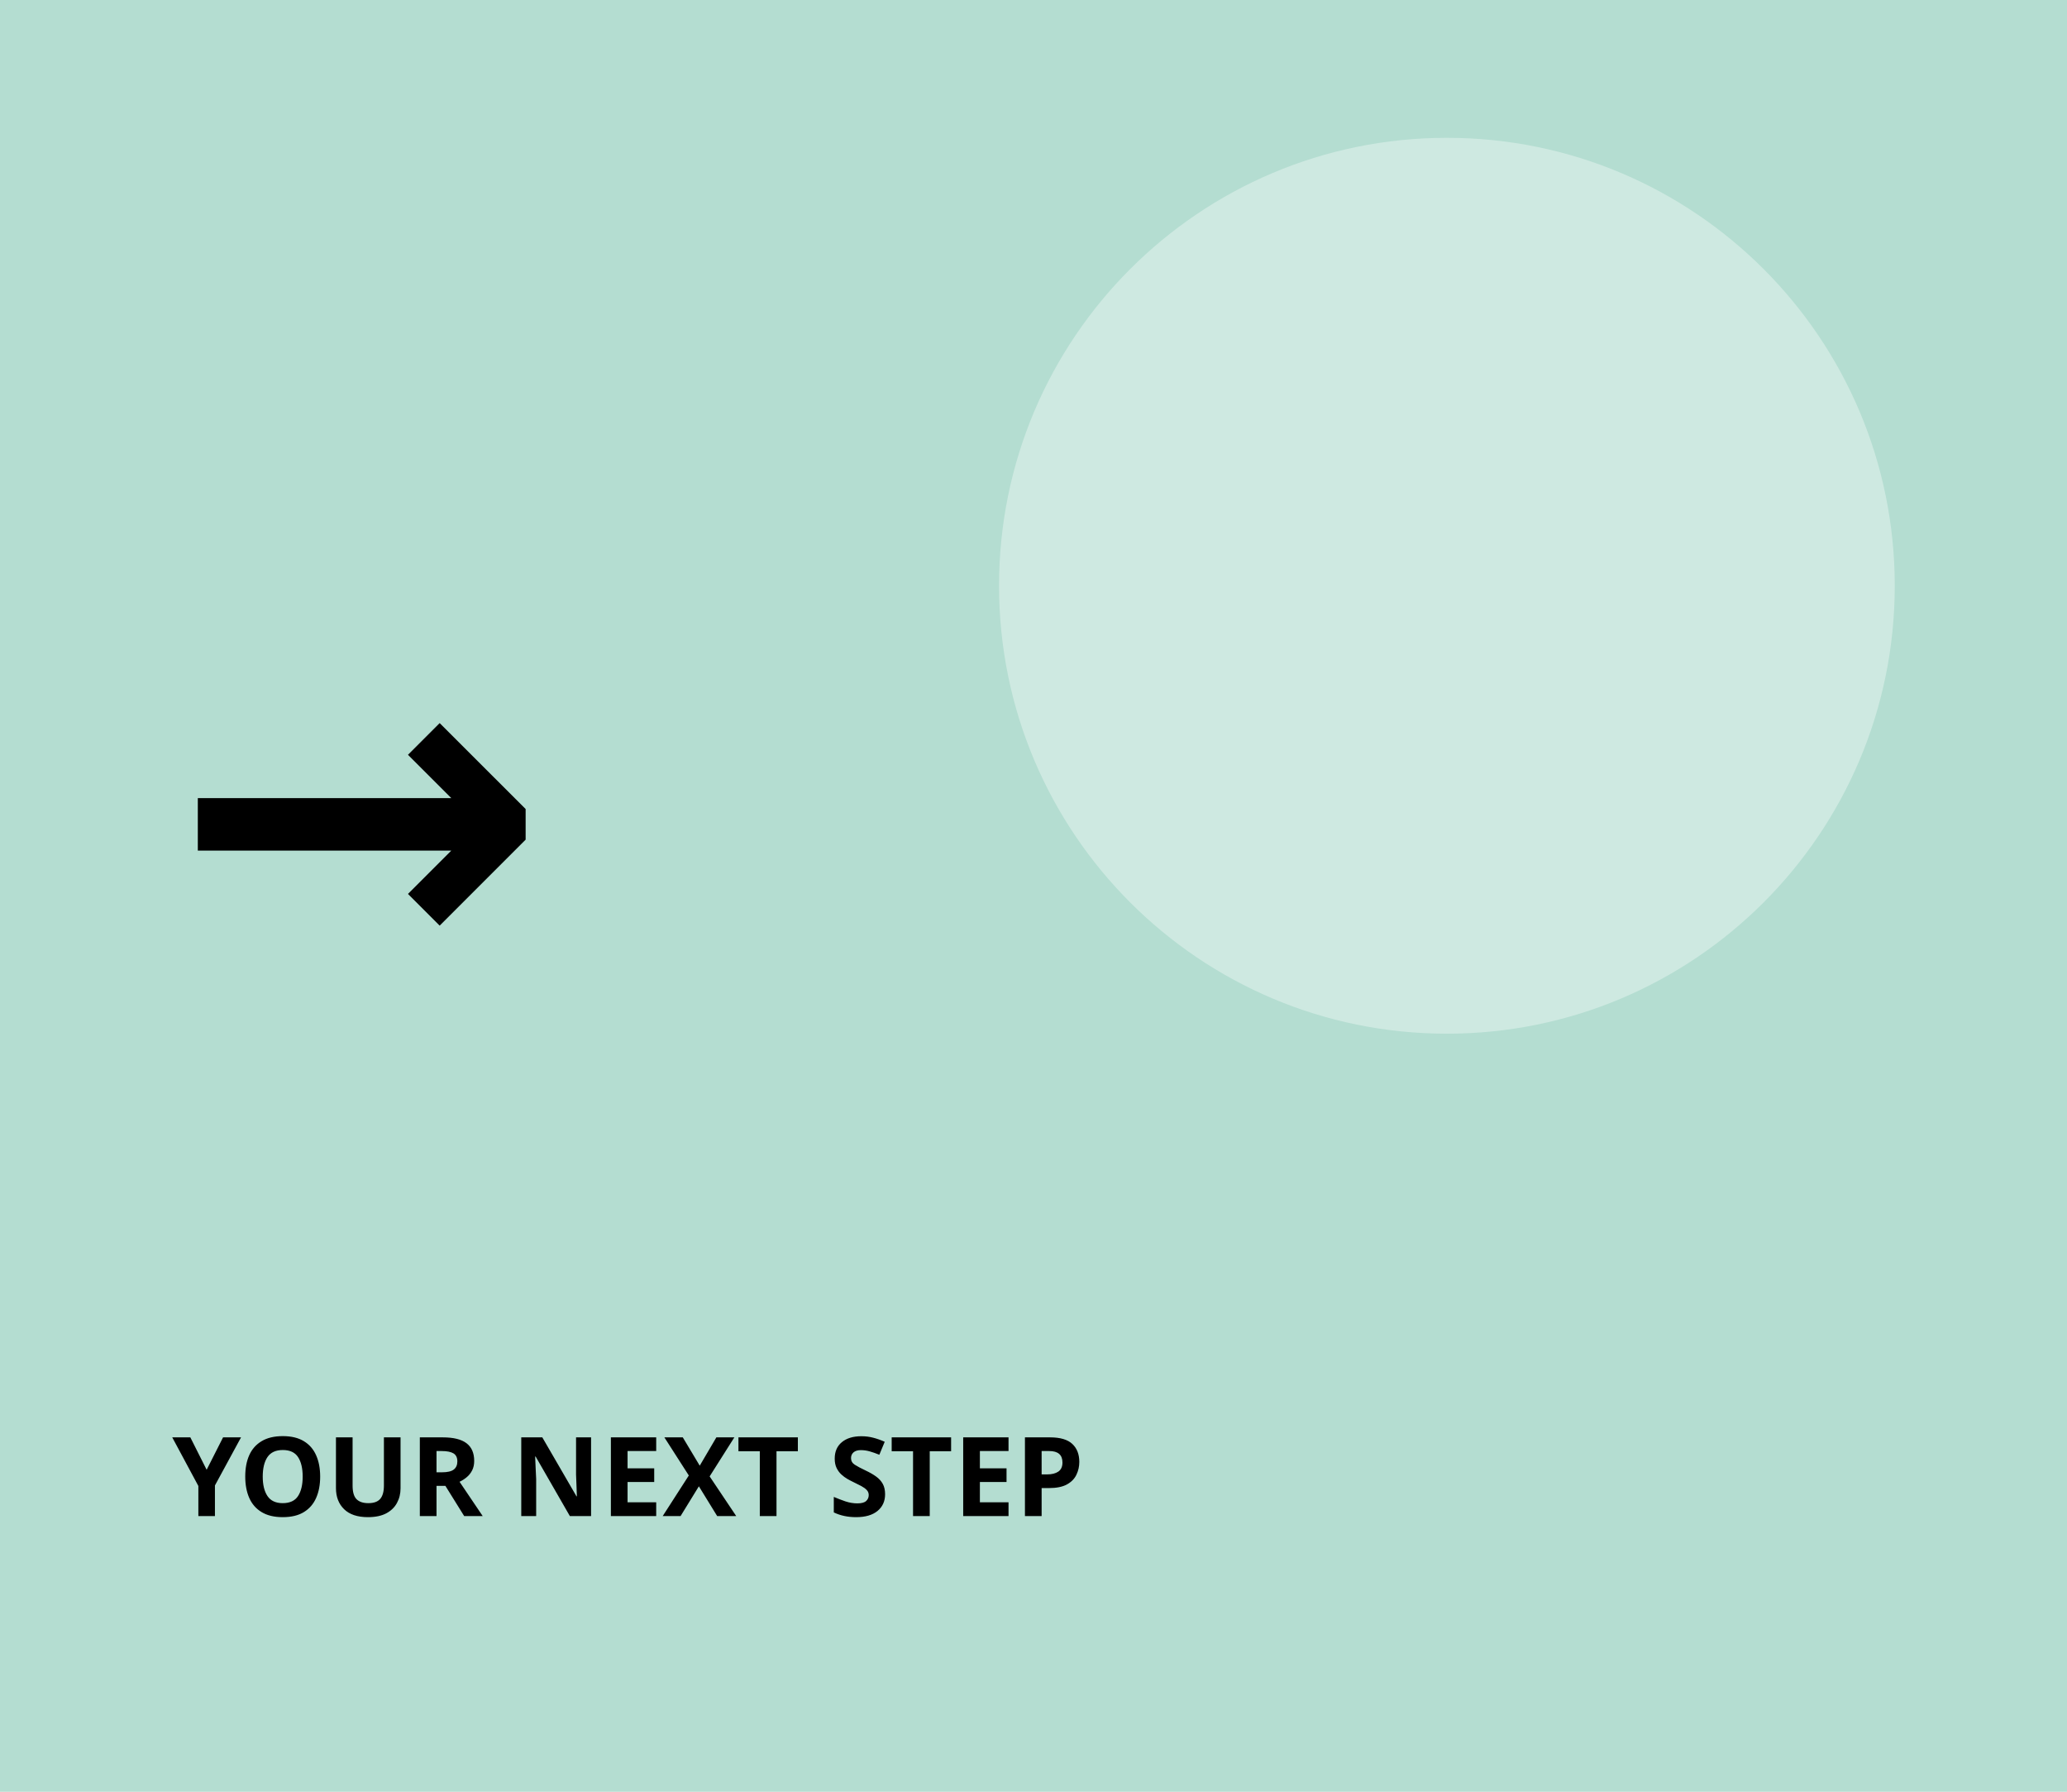
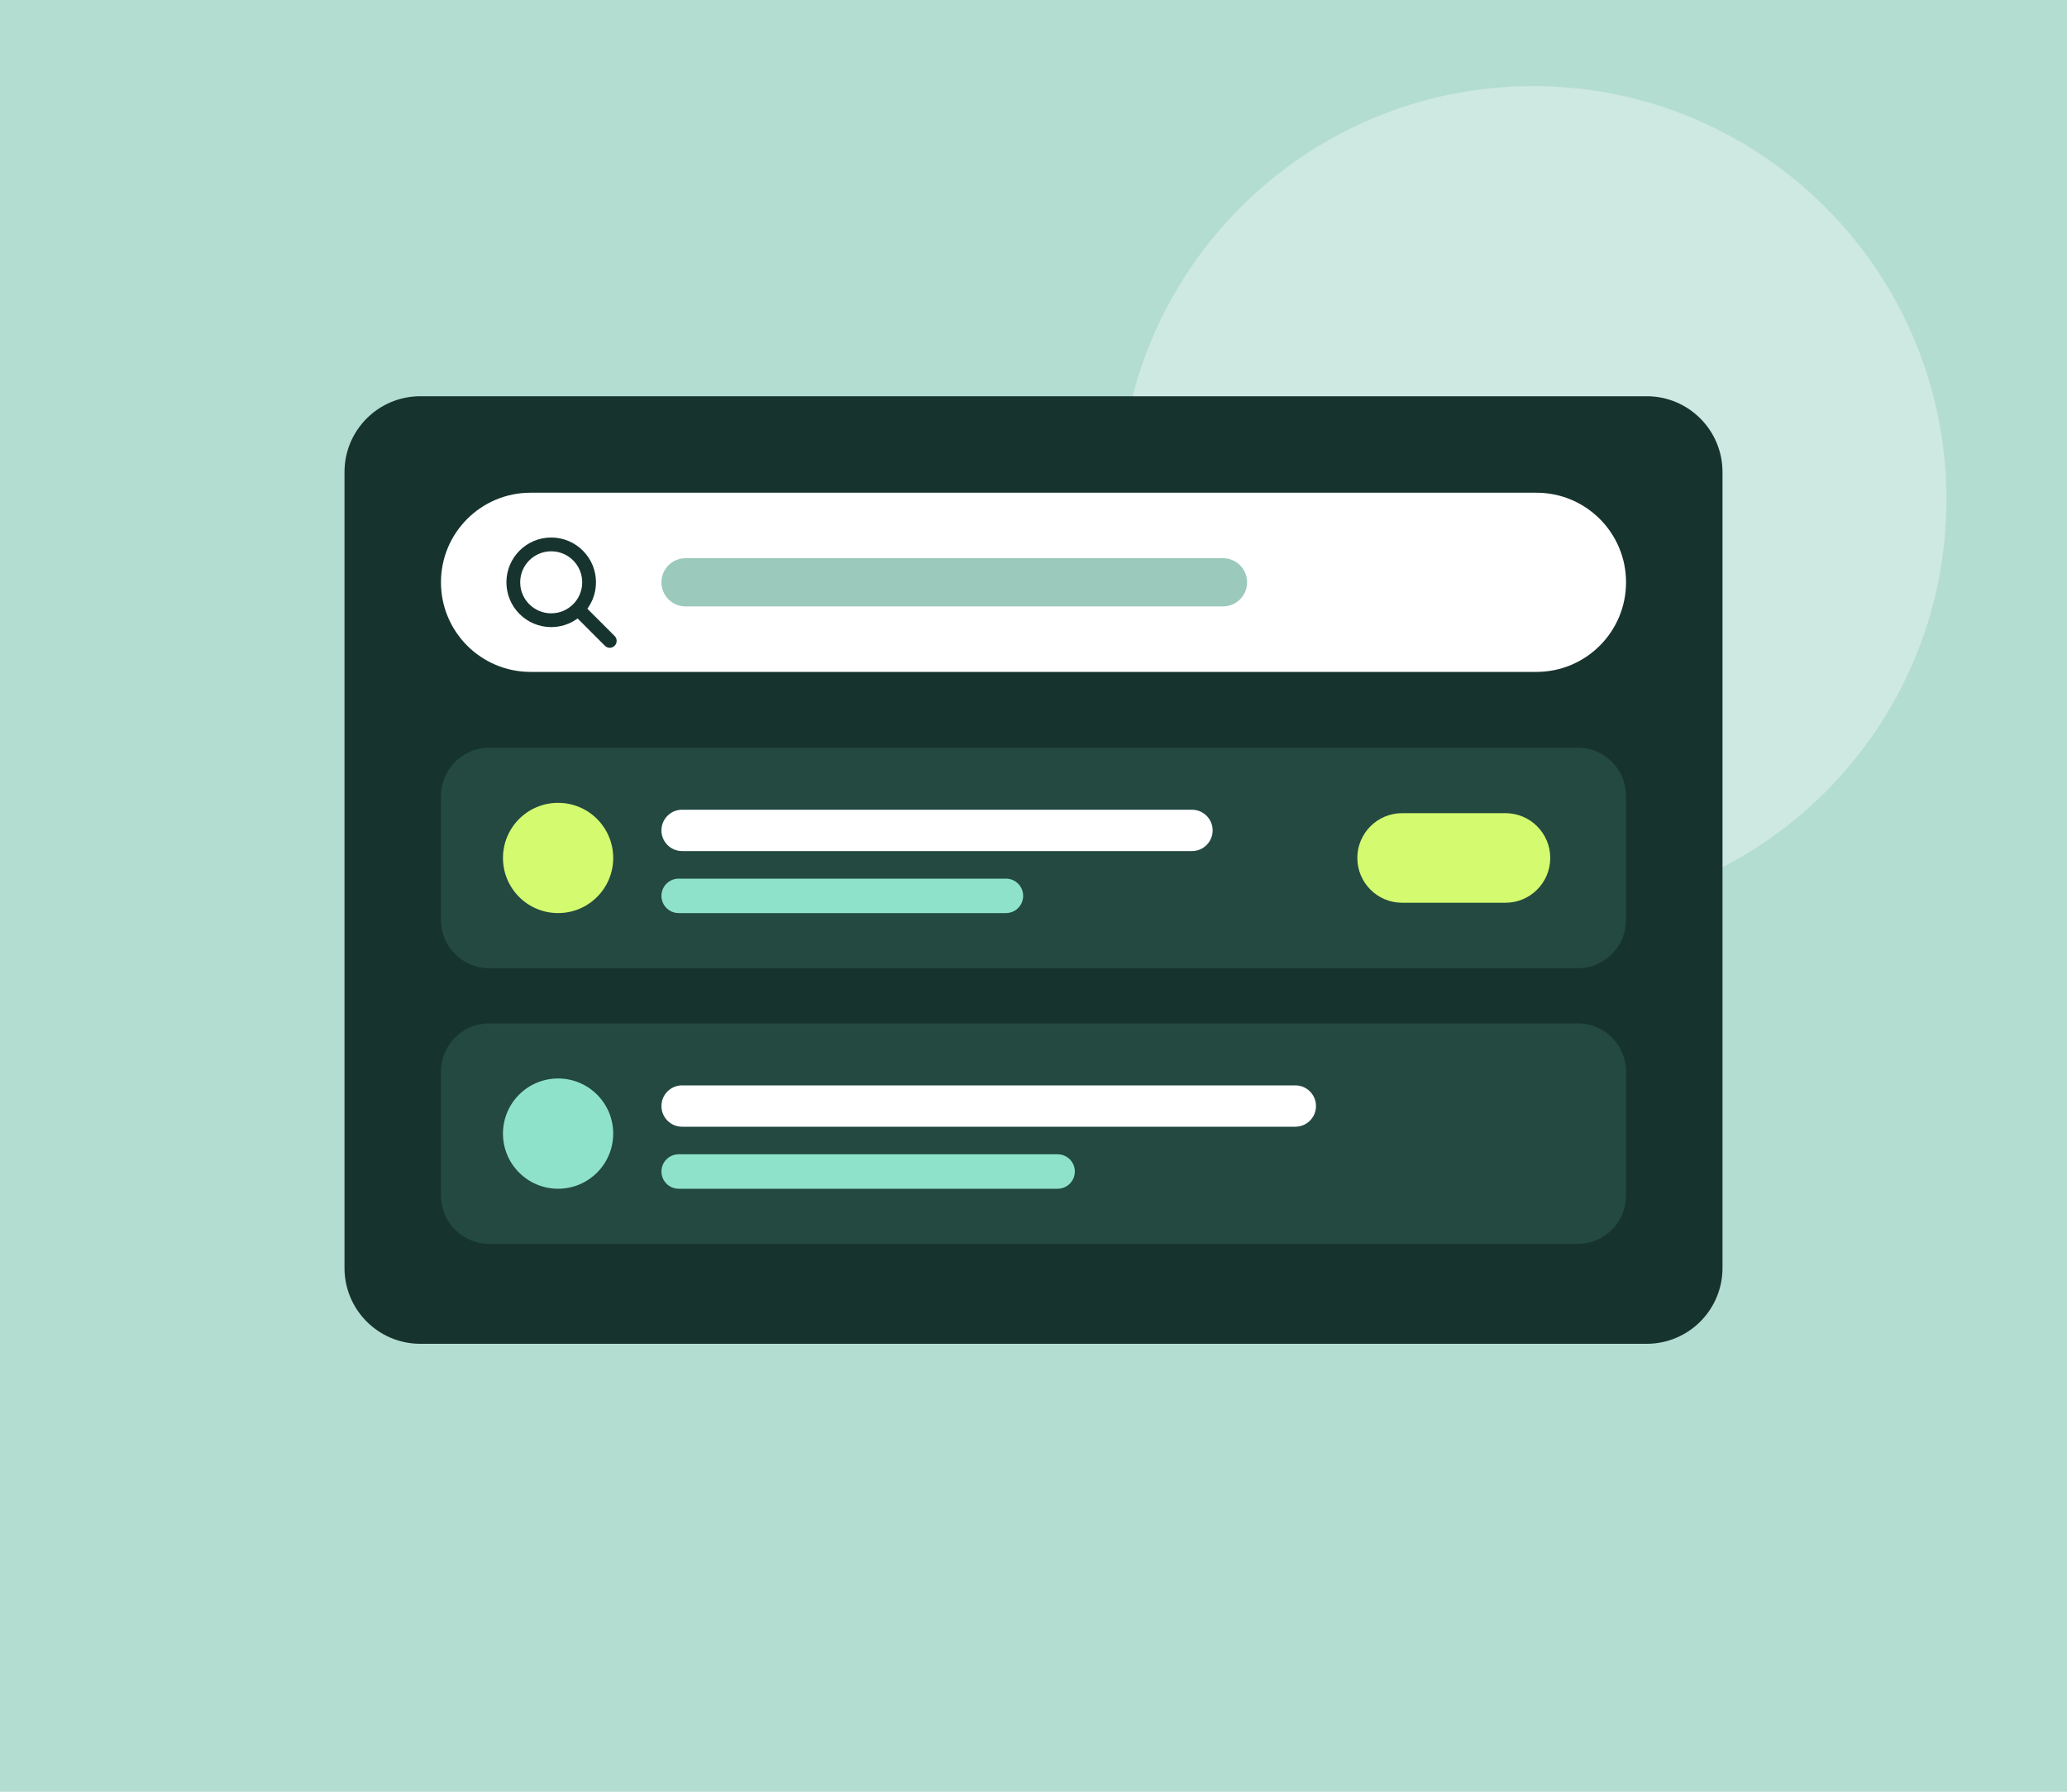
<svg xmlns="http://www.w3.org/2000/svg" viewBox="0 0 600 520">
  <rect width="600" height="520" fill="#b4ddd1" />
-   <circle cx="420" cy="170" r="130" fill="#fff" opacity=".35" />
-   <text x="50" y="280" font-family="sans-serif" font-size="130" font-weight="bold">→</text>
-   <text x="50" y="440" font-family="sans-serif" font-size="32" font-weight="bold">YOUR NEXT STEP</text>
+   <circle cx="445" cy="145" r="120" fill="#ffffff" opacity="0.35" />
+   <g transform="translate(100, 115)">
+     <rect x="0" y="0" width="400" height="275" rx="22" fill="#17332d" />
+     <rect x="28" y="28" width="344" height="52" rx="26" fill="#ffffff" />
+     <circle cx="60" cy="54" r="11" fill="none" stroke="#17332d" stroke-width="4" />
+     <line x1="68" y1="62" x2="77" y2="71" stroke="#17332d" stroke-width="4" stroke-linecap="round" />
+     <rect x="92" y="47" width="170" height="14" rx="7" fill="#9bc9bc" />
+     <rect x="28" y="102" width="344" height="64" rx="14" fill="#234941" />
+     <circle cx="62" cy="134" r="16" fill="#d4fa70" />
+     <rect x="92" y="120" width="160" height="12" rx="6" fill="#ffffff" />
+     <rect x="92" y="140" width="105" height="10" rx="5" fill="#8fe2ca" />
+     <rect x="294" y="121" width="56" height="26" rx="13" fill="#d4fa70" />
+     <rect x="28" y="182" width="344" height="64" rx="14" fill="#234941" />
+     <circle cx="62" cy="214" r="16" fill="#8fe2ca" />
+     <rect x="92" y="200" width="190" height="12" rx="6" fill="#ffffff" />
+     <rect x="92" y="220" width="120" height="10" rx="5" fill="#8fe2ca" />
+   </g>
</svg>
